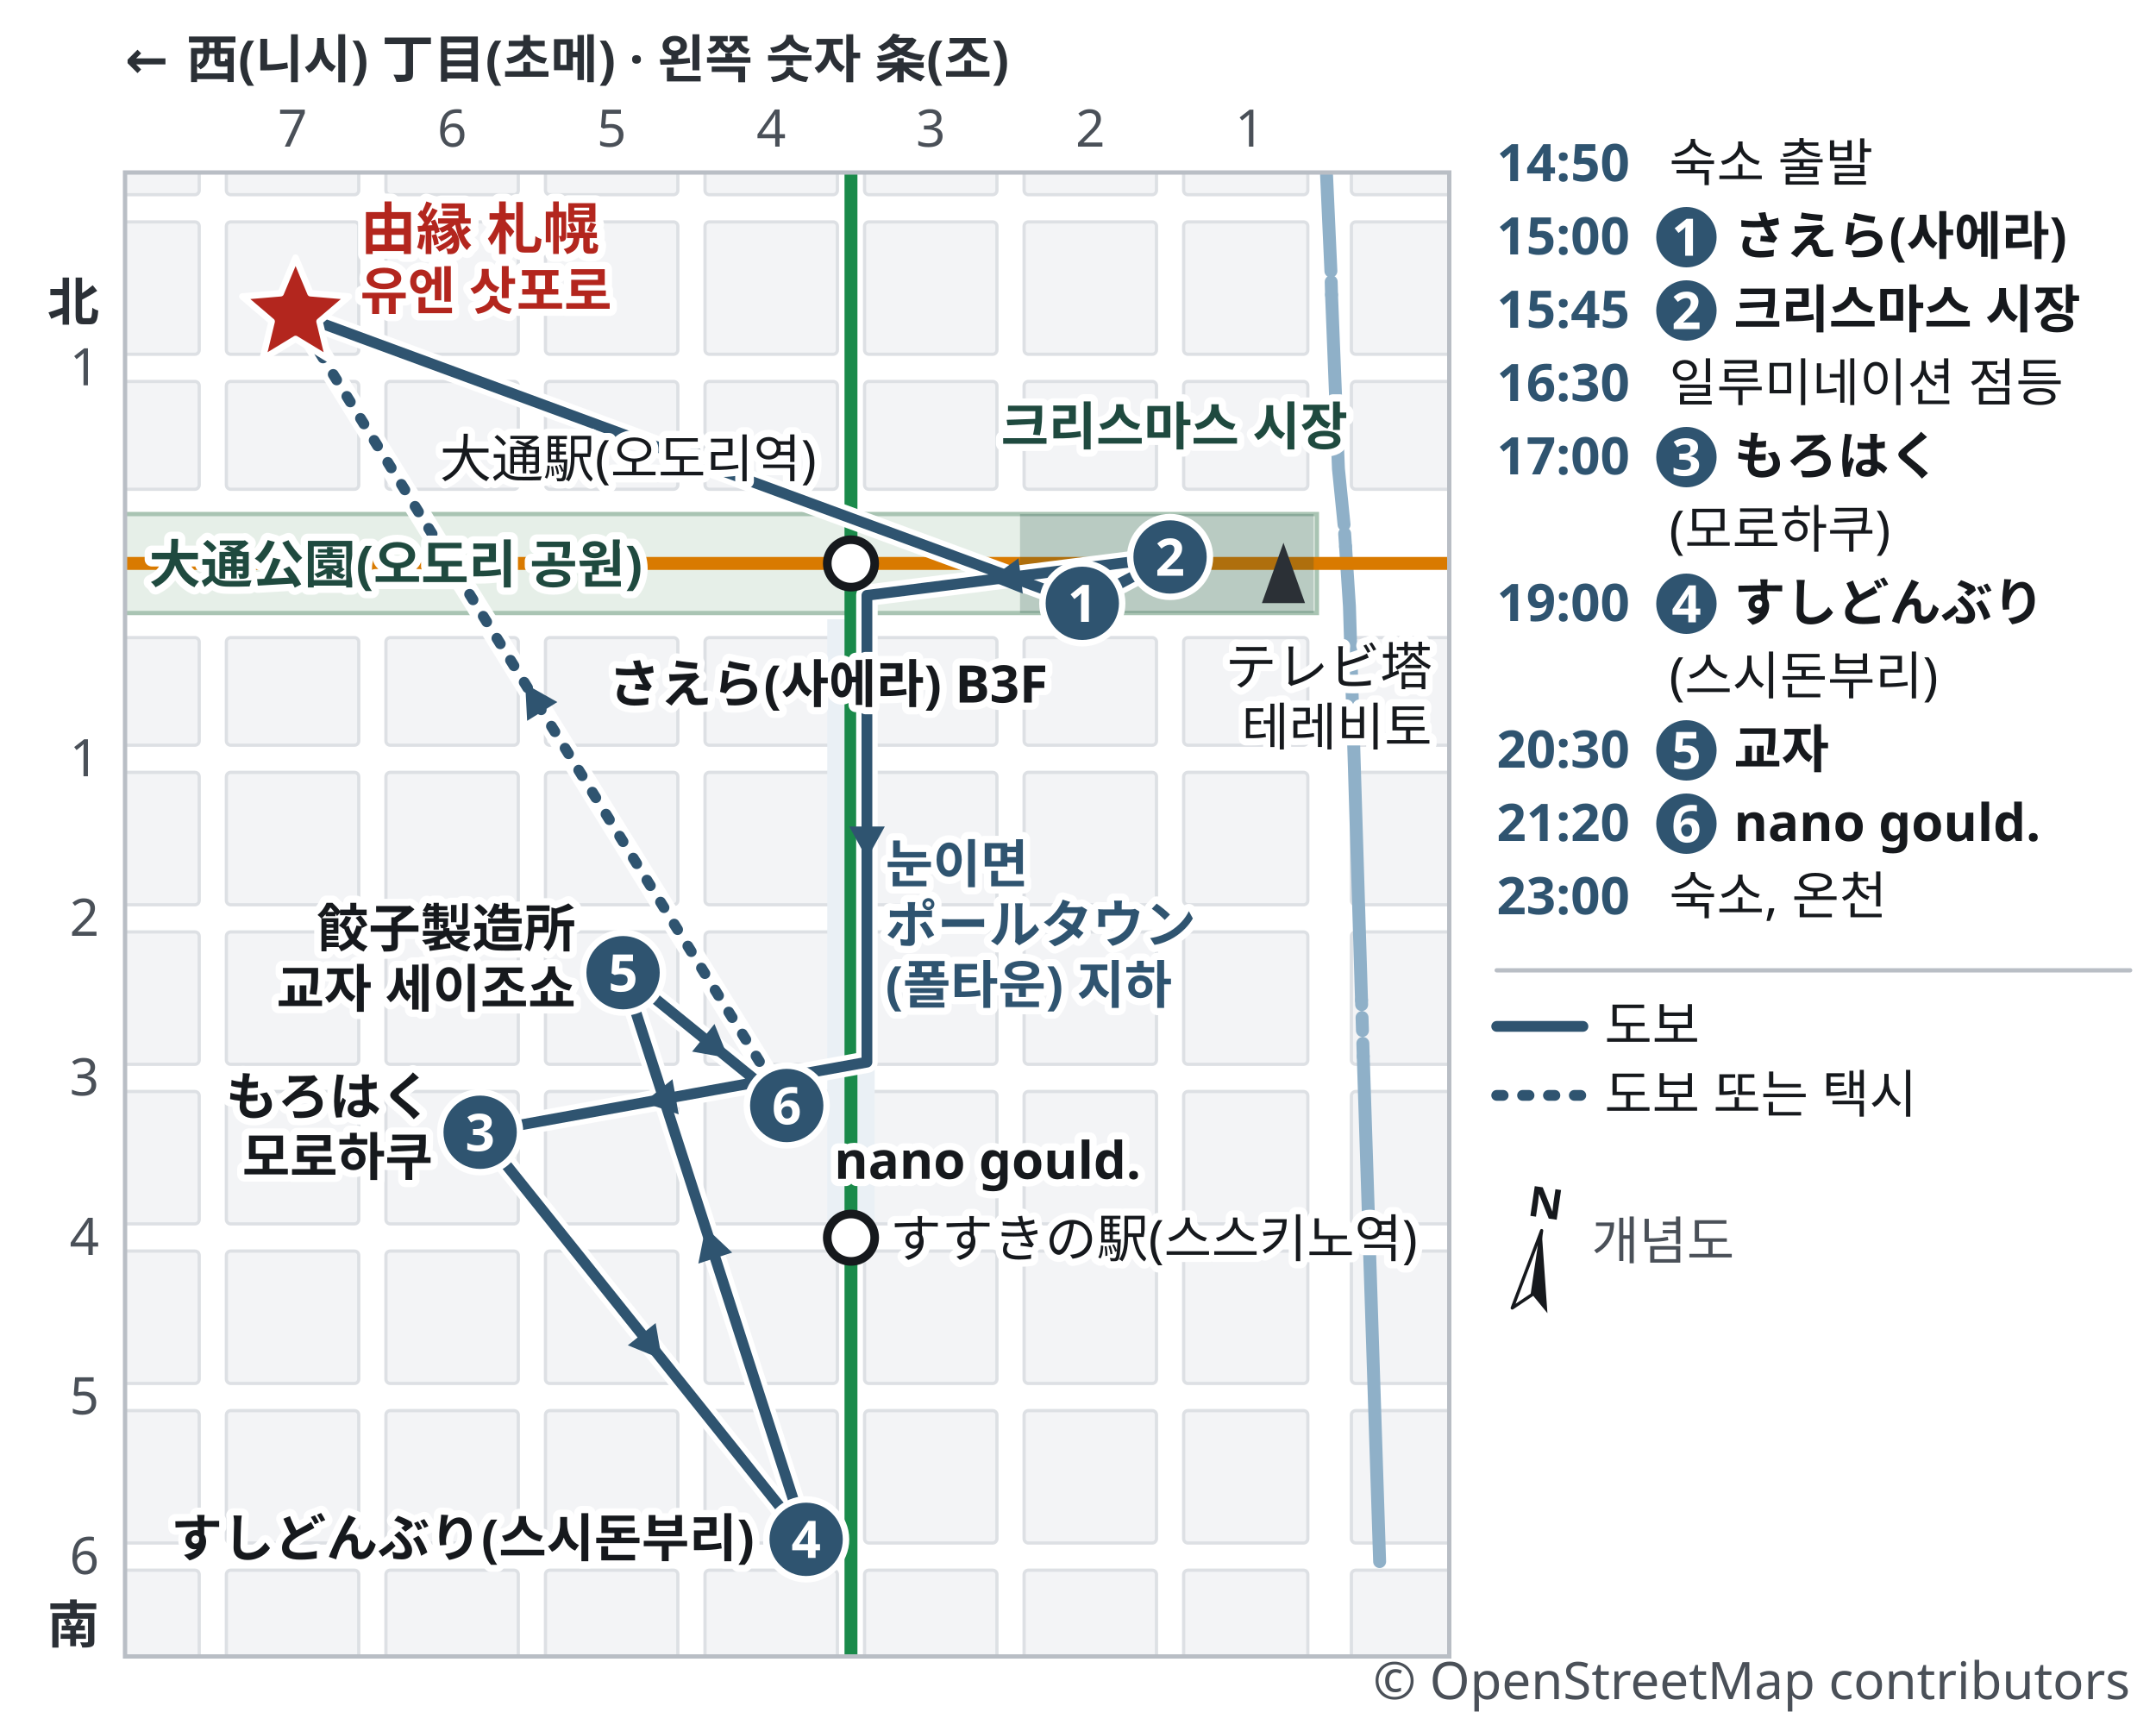
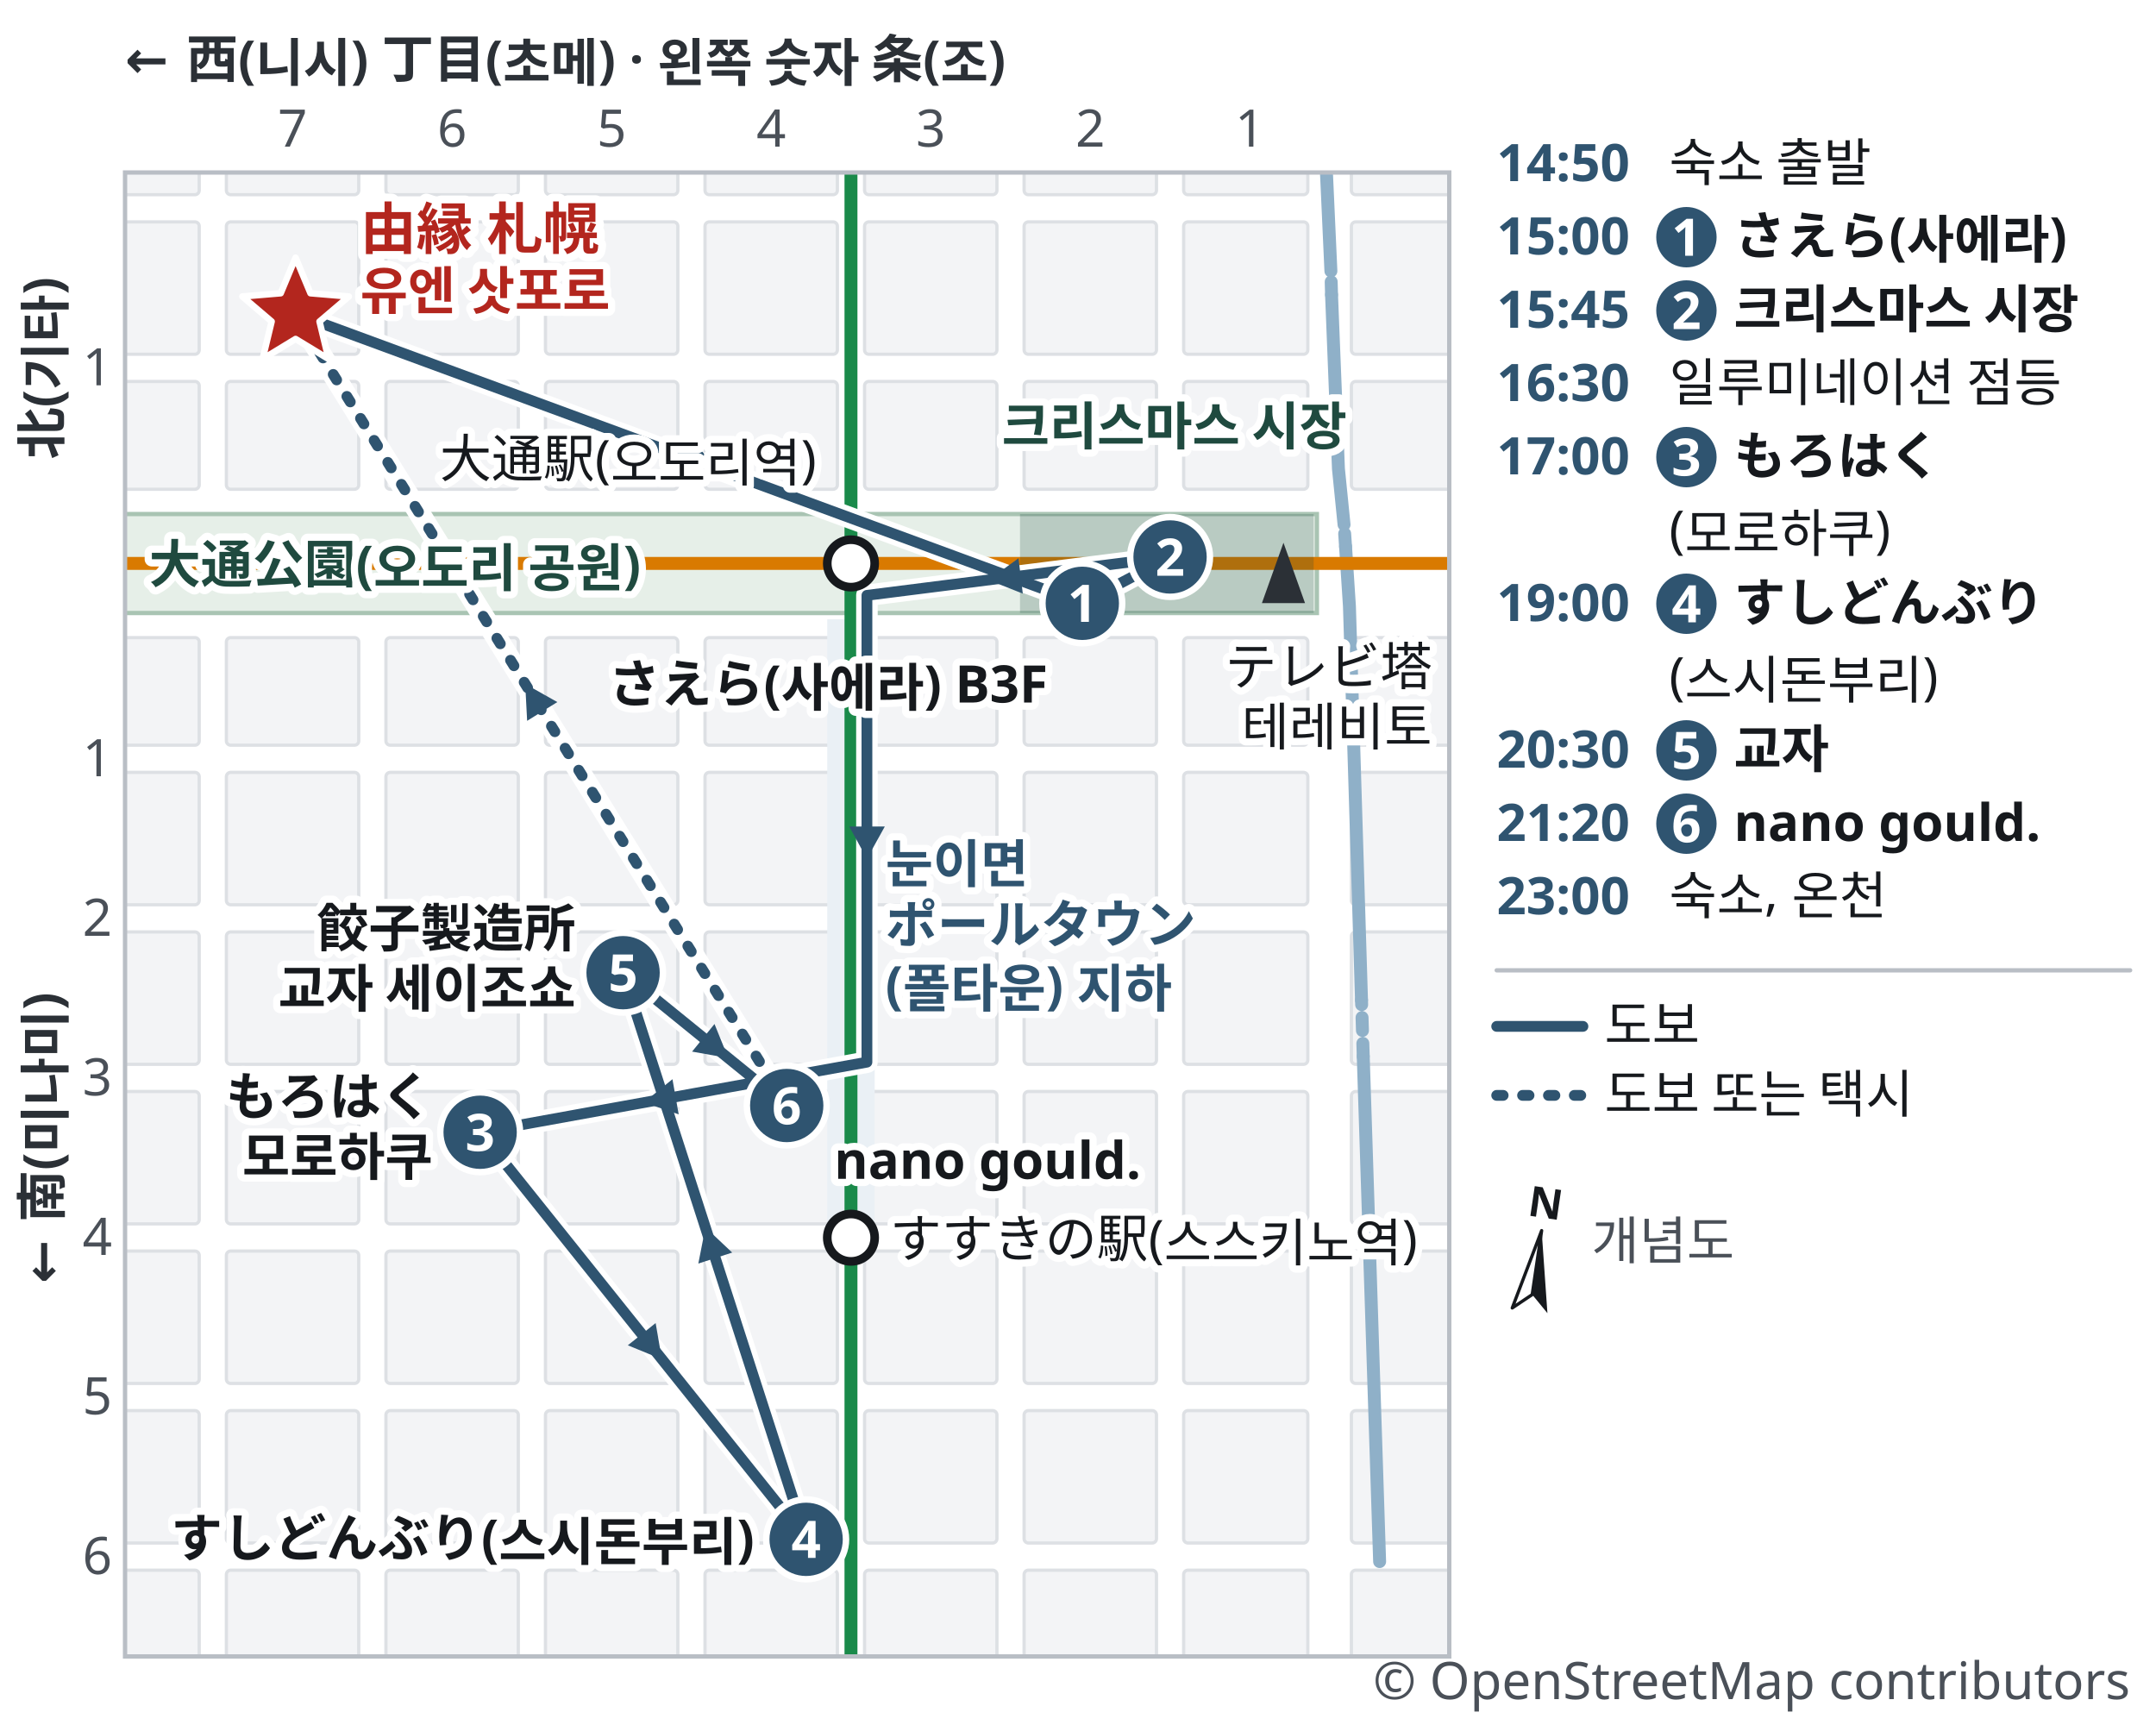
<svg xmlns="http://www.w3.org/2000/svg" viewBox="0 0 1000 800" width="1000" height="800" role="img" aria-labelledby="md1-t md1-d" font-family="'Noto Sans KR','Noto Sans JP',sans-serif" lang="ko">
  <rect width="1000" height="800" fill="#ffffff" />
  <defs>
    <clipPath id="cd1">
      <rect x="58" y="80" width="614.2" height="688.2" />
    </clipPath>
  </defs>
  <g clip-path="url(#cd1)">
    <rect x="549" y="295.7" width="57.6" height="49.9" rx="2" fill="#f3f4f6" stroke="#dde0e4" stroke-width="1.5" />
    <rect x="475" y="295.7" width="61.4" height="49.9" rx="2" fill="#f3f4f6" stroke="#dde0e4" stroke-width="1.5" />
    <rect x="401" y="295.7" width="61.4" height="49.9" rx="2" fill="#f3f4f6" stroke="#dde0e4" stroke-width="1.5" />
    <rect x="327" y="295.7" width="61.4" height="49.9" rx="2" fill="#f3f4f6" stroke="#dde0e4" stroke-width="1.5" />
    <rect x="253" y="295.7" width="61.4" height="49.9" rx="2" fill="#f3f4f6" stroke="#dde0e4" stroke-width="1.5" />
    <rect x="179" y="295.7" width="61.4" height="49.9" rx="2" fill="#f3f4f6" stroke="#dde0e4" stroke-width="1.5" />
    <rect x="105" y="295.7" width="61.4" height="49.9" rx="2" fill="#f3f4f6" stroke="#dde0e4" stroke-width="1.5" />
    <rect x="31" y="295.7" width="61.4" height="49.9" rx="2" fill="#f3f4f6" stroke="#dde0e4" stroke-width="1.5" />
    <rect x="626.8" y="295.7" width="57.6" height="49.9" rx="2" fill="#f3f4f6" stroke="#dde0e4" stroke-width="1.5" />
    <rect x="549" y="358.2" width="57.6" height="61.4" rx="2" fill="#f3f4f6" stroke="#dde0e4" stroke-width="1.5" />
    <rect x="475" y="358.2" width="61.4" height="61.4" rx="2" fill="#f3f4f6" stroke="#dde0e4" stroke-width="1.5" />
    <rect x="401" y="358.2" width="61.4" height="61.4" rx="2" fill="#f3f4f6" stroke="#dde0e4" stroke-width="1.5" />
    <rect x="327" y="358.2" width="61.4" height="61.4" rx="2" fill="#f3f4f6" stroke="#dde0e4" stroke-width="1.5" />
    <rect x="253" y="358.2" width="61.4" height="61.4" rx="2" fill="#f3f4f6" stroke="#dde0e4" stroke-width="1.5" />
    <rect x="179" y="358.2" width="61.4" height="61.4" rx="2" fill="#f3f4f6" stroke="#dde0e4" stroke-width="1.5" />
    <rect x="105" y="358.2" width="61.4" height="61.4" rx="2" fill="#f3f4f6" stroke="#dde0e4" stroke-width="1.5" />
    <rect x="31" y="358.2" width="61.4" height="61.4" rx="2" fill="#f3f4f6" stroke="#dde0e4" stroke-width="1.5" />
    <rect x="626.8" y="358.2" width="57.6" height="61.4" rx="2" fill="#f3f4f6" stroke="#dde0e4" stroke-width="1.5" />
    <rect x="549" y="432.2" width="57.6" height="61.4" rx="2" fill="#f3f4f6" stroke="#dde0e4" stroke-width="1.5" />
    <rect x="475" y="432.2" width="61.4" height="61.4" rx="2" fill="#f3f4f6" stroke="#dde0e4" stroke-width="1.5" />
    <rect x="401" y="432.2" width="61.4" height="61.4" rx="2" fill="#f3f4f6" stroke="#dde0e4" stroke-width="1.5" />
    <rect x="327" y="432.2" width="61.4" height="61.4" rx="2" fill="#f3f4f6" stroke="#dde0e4" stroke-width="1.5" />
    <rect x="253" y="432.2" width="61.4" height="61.4" rx="2" fill="#f3f4f6" stroke="#dde0e4" stroke-width="1.5" />
    <rect x="179" y="432.2" width="61.4" height="61.4" rx="2" fill="#f3f4f6" stroke="#dde0e4" stroke-width="1.5" />
    <rect x="105" y="432.2" width="61.4" height="61.4" rx="2" fill="#f3f4f6" stroke="#dde0e4" stroke-width="1.5" />
    <rect x="31" y="432.2" width="61.4" height="61.4" rx="2" fill="#f3f4f6" stroke="#dde0e4" stroke-width="1.5" />
    <rect x="626.8" y="432.2" width="57.6" height="61.4" rx="2" fill="#f3f4f6" stroke="#dde0e4" stroke-width="1.5" />
    <rect x="549" y="506.2" width="57.6" height="61.4" rx="2" fill="#f3f4f6" stroke="#dde0e4" stroke-width="1.5" />
    <rect x="475" y="506.2" width="61.4" height="61.4" rx="2" fill="#f3f4f6" stroke="#dde0e4" stroke-width="1.5" />
    <rect x="401" y="506.2" width="61.4" height="61.4" rx="2" fill="#f3f4f6" stroke="#dde0e4" stroke-width="1.5" />
    <rect x="327" y="506.2" width="61.4" height="61.4" rx="2" fill="#f3f4f6" stroke="#dde0e4" stroke-width="1.5" />
    <rect x="253" y="506.2" width="61.4" height="61.4" rx="2" fill="#f3f4f6" stroke="#dde0e4" stroke-width="1.5" />
    <rect x="179" y="506.2" width="61.4" height="61.4" rx="2" fill="#f3f4f6" stroke="#dde0e4" stroke-width="1.5" />
    <rect x="105" y="506.2" width="61.4" height="61.4" rx="2" fill="#f3f4f6" stroke="#dde0e4" stroke-width="1.5" />
    <rect x="31" y="506.2" width="61.4" height="61.4" rx="2" fill="#f3f4f6" stroke="#dde0e4" stroke-width="1.5" />
    <rect x="626.8" y="506.2" width="57.6" height="61.4" rx="2" fill="#f3f4f6" stroke="#dde0e4" stroke-width="1.5" />
    <rect x="549" y="580.2" width="57.6" height="61.4" rx="2" fill="#f3f4f6" stroke="#dde0e4" stroke-width="1.5" />
    <rect x="475" y="580.2" width="61.4" height="61.4" rx="2" fill="#f3f4f6" stroke="#dde0e4" stroke-width="1.5" />
    <rect x="401" y="580.2" width="61.4" height="61.4" rx="2" fill="#f3f4f6" stroke="#dde0e4" stroke-width="1.5" />
    <rect x="327" y="580.2" width="61.4" height="61.4" rx="2" fill="#f3f4f6" stroke="#dde0e4" stroke-width="1.5" />
    <rect x="253" y="580.2" width="61.4" height="61.4" rx="2" fill="#f3f4f6" stroke="#dde0e4" stroke-width="1.5" />
    <rect x="179" y="580.2" width="61.4" height="61.4" rx="2" fill="#f3f4f6" stroke="#dde0e4" stroke-width="1.5" />
    <rect x="105" y="580.2" width="61.4" height="61.4" rx="2" fill="#f3f4f6" stroke="#dde0e4" stroke-width="1.5" />
    <rect x="31" y="580.2" width="61.4" height="61.4" rx="2" fill="#f3f4f6" stroke="#dde0e4" stroke-width="1.5" />
    <rect x="626.8" y="580.2" width="57.6" height="61.4" rx="2" fill="#f3f4f6" stroke="#dde0e4" stroke-width="1.5" />
    <rect x="549" y="654.2" width="57.6" height="61.4" rx="2" fill="#f3f4f6" stroke="#dde0e4" stroke-width="1.5" />
    <rect x="475" y="654.2" width="61.4" height="61.4" rx="2" fill="#f3f4f6" stroke="#dde0e4" stroke-width="1.5" />
    <rect x="401" y="654.2" width="61.4" height="61.4" rx="2" fill="#f3f4f6" stroke="#dde0e4" stroke-width="1.5" />
    <rect x="327" y="654.2" width="61.4" height="61.4" rx="2" fill="#f3f4f6" stroke="#dde0e4" stroke-width="1.5" />
    <rect x="253" y="654.2" width="61.4" height="61.4" rx="2" fill="#f3f4f6" stroke="#dde0e4" stroke-width="1.5" />
    <rect x="179" y="654.2" width="61.4" height="61.4" rx="2" fill="#f3f4f6" stroke="#dde0e4" stroke-width="1.5" />
    <rect x="105" y="654.2" width="61.4" height="61.4" rx="2" fill="#f3f4f6" stroke="#dde0e4" stroke-width="1.5" />
    <rect x="31" y="654.2" width="61.4" height="61.4" rx="2" fill="#f3f4f6" stroke="#dde0e4" stroke-width="1.5" />
    <rect x="626.8" y="654.2" width="57.6" height="61.4" rx="2" fill="#f3f4f6" stroke="#dde0e4" stroke-width="1.5" />
    <rect x="549" y="728.2" width="57.6" height="61.4" rx="2" fill="#f3f4f6" stroke="#dde0e4" stroke-width="1.5" />
    <rect x="475" y="728.2" width="61.4" height="61.4" rx="2" fill="#f3f4f6" stroke="#dde0e4" stroke-width="1.5" />
    <rect x="401" y="728.2" width="61.4" height="61.4" rx="2" fill="#f3f4f6" stroke="#dde0e4" stroke-width="1.5" />
    <rect x="327" y="728.2" width="61.4" height="61.4" rx="2" fill="#f3f4f6" stroke="#dde0e4" stroke-width="1.5" />
    <rect x="253" y="728.2" width="61.4" height="61.4" rx="2" fill="#f3f4f6" stroke="#dde0e4" stroke-width="1.5" />
    <rect x="179" y="728.2" width="61.4" height="61.4" rx="2" fill="#f3f4f6" stroke="#dde0e4" stroke-width="1.5" />
    <rect x="105" y="728.2" width="61.4" height="61.4" rx="2" fill="#f3f4f6" stroke="#dde0e4" stroke-width="1.5" />
    <rect x="31" y="728.2" width="61.4" height="61.4" rx="2" fill="#f3f4f6" stroke="#dde0e4" stroke-width="1.5" />
    <rect x="626.8" y="728.2" width="57.6" height="61.4" rx="2" fill="#f3f4f6" stroke="#dde0e4" stroke-width="1.5" />
    <rect x="549" y="176.9" width="57.6" height="50" rx="2" fill="#f3f4f6" stroke="#dde0e4" stroke-width="1.5" />
    <rect x="475" y="176.9" width="61.4" height="50" rx="2" fill="#f3f4f6" stroke="#dde0e4" stroke-width="1.5" />
    <rect x="401" y="176.9" width="61.4" height="50" rx="2" fill="#f3f4f6" stroke="#dde0e4" stroke-width="1.5" />
    <rect x="327" y="176.9" width="61.4" height="50" rx="2" fill="#f3f4f6" stroke="#dde0e4" stroke-width="1.5" />
    <rect x="253" y="176.9" width="61.4" height="50" rx="2" fill="#f3f4f6" stroke="#dde0e4" stroke-width="1.5" />
    <rect x="179" y="176.9" width="61.4" height="50" rx="2" fill="#f3f4f6" stroke="#dde0e4" stroke-width="1.5" />
    <rect x="105" y="176.9" width="61.4" height="50" rx="2" fill="#f3f4f6" stroke="#dde0e4" stroke-width="1.5" />
    <rect x="31" y="176.9" width="61.4" height="50" rx="2" fill="#f3f4f6" stroke="#dde0e4" stroke-width="1.5" />
    <rect x="626.8" y="176.9" width="57.6" height="50" rx="2" fill="#f3f4f6" stroke="#dde0e4" stroke-width="1.5" />
    <rect x="549" y="102.9" width="57.6" height="61.4" rx="2" fill="#f3f4f6" stroke="#dde0e4" stroke-width="1.5" />
    <rect x="475" y="102.9" width="61.4" height="61.4" rx="2" fill="#f3f4f6" stroke="#dde0e4" stroke-width="1.5" />
    <rect x="401" y="102.9" width="61.4" height="61.4" rx="2" fill="#f3f4f6" stroke="#dde0e4" stroke-width="1.5" />
    <rect x="327" y="102.9" width="61.4" height="61.4" rx="2" fill="#f3f4f6" stroke="#dde0e4" stroke-width="1.5" />
    <rect x="253" y="102.9" width="61.4" height="61.4" rx="2" fill="#f3f4f6" stroke="#dde0e4" stroke-width="1.5" />
    <rect x="179" y="102.9" width="61.4" height="61.4" rx="2" fill="#f3f4f6" stroke="#dde0e4" stroke-width="1.5" />
    <rect x="105" y="102.9" width="61.4" height="61.4" rx="2" fill="#f3f4f6" stroke="#dde0e4" stroke-width="1.5" />
    <rect x="31" y="102.9" width="61.4" height="61.4" rx="2" fill="#f3f4f6" stroke="#dde0e4" stroke-width="1.5" />
    <rect x="626.8" y="102.9" width="57.6" height="61.4" rx="2" fill="#f3f4f6" stroke="#dde0e4" stroke-width="1.5" />
    <rect x="549" y="28.9" width="57.6" height="61.4" rx="2" fill="#f3f4f6" stroke="#dde0e4" stroke-width="1.5" />
    <rect x="475" y="28.9" width="61.4" height="61.4" rx="2" fill="#f3f4f6" stroke="#dde0e4" stroke-width="1.5" />
    <rect x="401" y="28.9" width="61.4" height="61.4" rx="2" fill="#f3f4f6" stroke="#dde0e4" stroke-width="1.5" />
    <rect x="327" y="28.9" width="61.4" height="61.4" rx="2" fill="#f3f4f6" stroke="#dde0e4" stroke-width="1.5" />
    <rect x="253" y="28.9" width="61.4" height="61.4" rx="2" fill="#f3f4f6" stroke="#dde0e4" stroke-width="1.5" />
    <rect x="179" y="28.9" width="61.4" height="61.4" rx="2" fill="#f3f4f6" stroke="#dde0e4" stroke-width="1.5" />
    <rect x="105" y="28.9" width="61.4" height="61.4" rx="2" fill="#f3f4f6" stroke="#dde0e4" stroke-width="1.5" />
    <rect x="31" y="28.9" width="61.4" height="61.4" rx="2" fill="#f3f4f6" stroke="#dde0e4" stroke-width="1.5" />
    <rect x="626.8" y="28.9" width="57.6" height="61.4" rx="2" fill="#f3f4f6" stroke="#dde0e4" stroke-width="1.5" />
    <rect x="-271.3" y="238.4" width="882.1" height="45.9" fill="#e6efe8" stroke="#a9c4b3" stroke-width="2" />
    <path d="M335.5 1604.3 L323.9 1593.3 L309.7 1565.9 L308.9 1557.4 L310.5 1549 L315.6 1542.7 L338.5 1537.1 L338.7 1522.3 L339.9 1516.2 L352.3 1500.8 L362.7 1491.1 L365 1486.3 L365.7 1477.7 L361.5 1470.1 L332.3 1437.4 L328.6 1430.2 L325.6 1419.9 L323.4 1403.8 L323.7 1393.9 L327.7 1370.7 L327.6 1363.2 L322.1 1339.4 L317.9 1332.3 L307.3 1320.9 L292.7 1310.4 L282.7 1307.6 L277 1302.9 L273.1 1288.9 L269 1280.4 L260.8 1271.9 L240.7 1256.2 L225.4 1189.3 L224.4 1171.9 L224.7 1168.3 L236 1133.2 L263.6 1104.2 L277.4 1079.9 L285.4 1069.6 L299 1059 L329.8 1054.4 L348 1056.3 L357.5 1050.3 L376.4 1025.3 L377.3 1005.6 L374.9 992.1 L372.5 988" fill="none" stroke="#8fb0c8" stroke-width="6" stroke-linecap="round" stroke-linejoin="round" />
    <path d="M465.9 -1612.2 L465 -1630.6" fill="none" stroke="#8fb0c8" stroke-width="6" stroke-linecap="round" stroke-linejoin="round" stroke-dasharray="6 6" />
    <path d="M465 -1630.6 L443.5 -2082.1" fill="none" stroke="#8fb0c8" stroke-width="6" stroke-linecap="round" stroke-linejoin="round" />
    <path d="M556.3 -744.5 L553.2 -771.1" fill="none" stroke="#8fb0c8" stroke-width="6" stroke-linecap="round" stroke-linejoin="round" stroke-dasharray="6 6" />
    <path d="M511.7 -973.3 L494.9 -1051.9 L492.1 -1077.3 L481.7 -1293 L479.2 -1322.7 L476.1 -1416.1 L471.4 -1490.3 L465.9 -1612.2" fill="none" stroke="#8fb0c8" stroke-width="6" stroke-linecap="round" stroke-linejoin="round" />
    <path d="M614.7 68.2 L614 53.9" fill="none" stroke="#8fb0c8" stroke-width="6" stroke-linecap="round" stroke-linejoin="round" stroke-dasharray="6 6" />
    <path d="M617.3 125.7 L614.7 68.2" fill="none" stroke="#8fb0c8" stroke-width="6" stroke-linecap="round" stroke-linejoin="round" />
    <path d="M617.6 136.7 L617.3 125.7" fill="none" stroke="#8fb0c8" stroke-width="6" stroke-linecap="round" stroke-linejoin="round" stroke-dasharray="6 6" />
    <path d="M623.4 243.3 L620.8 217.4 L617.6 136.7" fill="none" stroke="#8fb0c8" stroke-width="6" stroke-linecap="round" stroke-linejoin="round" />
    <path d="M614 53.9 L601.5 -287.9 L595.1 -355.5 L590.3 -424.1 L581.5 -591.3 L575.4 -631.8 L560.9 -699.1 L556.3 -744.5" fill="none" stroke="#8fb0c8" stroke-width="6" stroke-linecap="round" stroke-linejoin="round" />
    <path d="M624.1 253.5 L623.4 243.3" fill="none" stroke="#8fb0c8" stroke-width="6" stroke-linecap="round" stroke-linejoin="round" stroke-dasharray="6 6" />
    <path d="M639.9 724.2 L632.3 489.9" fill="none" stroke="#8fb0c8" stroke-width="6" stroke-linecap="round" stroke-linejoin="round" />
    <path d="M631.5 463.8 L625.9 281.2 L624.1 253.5" fill="none" stroke="#8fb0c8" stroke-width="6" stroke-linecap="round" stroke-linejoin="round" />
    <path d="M632.3 489.9 L631.5 463.8" fill="none" stroke="#8fb0c8" stroke-width="6" stroke-linecap="round" stroke-linejoin="round" stroke-dasharray="6 6" />
    <path d="M553.2 -771.1 L546.6 -822.3 L517.1 -951.1" fill="none" stroke="#8fb0c8" stroke-width="6" stroke-linecap="round" stroke-linejoin="round" />
    <path d="M517.1 -951.1 L511.7 -973.3" fill="none" stroke="#8fb0c8" stroke-width="6" stroke-linecap="round" stroke-linejoin="round" stroke-dasharray="6 6" />
    <path d="M394.7 287.2 L394.7 574" fill="none" stroke="#eaf0f5" stroke-width="22" stroke-linecap="butt" stroke-linejoin="round" />
    <path d="M394.7 287.2 L394.7 574" fill="none" stroke="#2f5470" stroke-width="3" stroke-linecap="butt" stroke-linejoin="round" stroke-dasharray="10 8" />
    <path d="M394.7 6 L394.7 842.2" fill="none" stroke="#1a8a4a" stroke-width="6" stroke-linecap="round" stroke-linejoin="round" />
    <path d="M-16 261.3 L746.2 261.3" fill="none" stroke="#d97a00" stroke-width="6" stroke-linecap="round" stroke-linejoin="round" />
    <rect x="473.1" y="238.4" width="136.2" height="45.9" fill="#1f4a3f" fill-opacity="0.22" />
  </g>
  <rect x="58" y="80" width="614.2" height="688.2" fill="none" stroke="#b9bec5" stroke-width="2" />
  <path d="M137.1 145.5 L502 279.8 L542.7 258.3 L402.1 276.1 L402.1 492.6 L222.7 525.1 L373.9 713.9 L289 451.1 L364.9 512.7 L137.1 145.5" fill="none" stroke="#ffffff" stroke-width="10" stroke-linecap="round" stroke-linejoin="round" />
  <path d="M137.1 145.5 L502 279.8 L542.7 258.3 L402.1 276.1 L402.1 492.6 L222.7 525.1 L373.9 713.9 L289 451.1 L364.9 512.7" fill="none" stroke="#2f5470" stroke-width="5" stroke-linecap="round" stroke-linejoin="round" />
  <path d="M364.9 512.7 L137.1 145.5" fill="none" stroke="#2f5470" stroke-width="5" stroke-linecap="round" stroke-linejoin="round" stroke-dasharray="3 9" />
  <path d="M332.7 217.5 L321.5 204.6 L315.8 220 Z" fill="#2f5470" />
  <path d="M458.5 269 L474.4 275.3 L472.4 258.9 Z" fill="#2f5470" />
  <path d="M402.1 398.3 L410.4 383.3 L393.9 383.3 Z" fill="#2f5470" />
  <path d="M298.6 511.3 L314.8 516.8 L311.9 500.5 Z" fill="#2f5470" />
  <path d="M307 630.4 L304.1 613.6 L291.2 623.9 Z" fill="#2f5470" />
  <path d="M327.2 569.2 L323.9 586 L339.6 580.9 Z" fill="#2f5470" />
  <path d="M337.8 490.7 L331.4 474.9 L321 487.7 Z" fill="#2f5470" />
  <path d="M243.6 317.2 L244.5 334.3 L258.5 325.6 Z" fill="#2f5470" />
  <circle cx="394.7" cy="261.3" r="11" fill="#ffffff" stroke="#16191d" stroke-width="4" />
  <circle cx="394.7" cy="574" r="11" fill="#ffffff" stroke="#16191d" stroke-width="4" />
  <path d="M595.3 251.7 L605.3 279.7 L585.3 279.7 Z" fill="#2b3036" />
  <circle cx="502" cy="279.8" r="20" fill="#ffffff" />
  <circle cx="502" cy="279.8" r="17" fill="#2f5470" />
  <text x="502" y="288.4" font-size="24" font-weight="700" fill="#ffffff" text-anchor="middle">1</text>
  <circle cx="542.7" cy="258.3" r="20" fill="#ffffff" />
  <circle cx="542.7" cy="258.3" r="17" fill="#2f5470" />
  <text x="542.7" y="267" font-size="24" font-weight="700" fill="#ffffff" text-anchor="middle">2</text>
  <circle cx="222.7" cy="525.1" r="20" fill="#ffffff" />
  <circle cx="222.7" cy="525.1" r="17" fill="#2f5470" />
  <text x="222.7" y="533.8" font-size="24" font-weight="700" fill="#ffffff" text-anchor="middle">3</text>
  <circle cx="373.9" cy="713.9" r="20" fill="#ffffff" />
  <circle cx="373.9" cy="713.9" r="17" fill="#2f5470" />
  <text x="373.9" y="722.5" font-size="24" font-weight="700" fill="#ffffff" text-anchor="middle">4</text>
  <circle cx="289" cy="451.1" r="20" fill="#ffffff" />
  <circle cx="289" cy="451.1" r="17" fill="#2f5470" />
  <text x="289" y="459.8" font-size="24" font-weight="700" fill="#ffffff" text-anchor="middle">5</text>
  <circle cx="364.9" cy="512.7" r="20" fill="#ffffff" />
  <circle cx="364.9" cy="512.7" r="17" fill="#2f5470" />
  <text x="364.9" y="521.4" font-size="24" font-weight="700" fill="#ffffff" text-anchor="middle">6</text>
  <path d="M137.1 119.5 L144 136 L161.8 137.5 L148.2 149.1 L152.4 166.5 L137.1 157.2 L121.8 166.5 L126 149.1 L112.4 137.5 L130.2 136 Z" fill="#b3261e" stroke="#ffffff" stroke-width="3" stroke-linejoin="round" />
  <text x="167.1" y="115.5" font-size="26" font-weight="700" fill="#b3261e" stroke="#ffffff" stroke-width="7.3" stroke-linejoin="round" paint-order="stroke">
    <tspan lang="ja" font-family="'Noto Sans JP','Noto Sans KR',sans-serif">由縁</tspan>
    <tspan lang="ja" font-family="'Noto Sans JP','Noto Sans KR',sans-serif">札幌</tspan>
  </text>
-   <text x="167.1" y="143.5" font-size="24" font-weight="700" fill="#b3261e" stroke="#ffffff" stroke-width="6.7" stroke-linejoin="round" paint-order="stroke">
-     <tspan lang="ja" font-family="'Noto Sans JP','Noto Sans KR',sans-serif">유엔</tspan>
-     <tspan lang="ja" font-family="'Noto Sans JP','Noto Sans KR',sans-serif">삿포로</tspan>
-   </text>
+   <text x="167.1" y="143.5" font-size="24" font-weight="700" fill="#b3261e" stroke="#ffffff" stroke-width="6.7" stroke-linejoin="round" paint-order="stroke">유엔 삿포로</text>
  <text x="486" y="325.8" font-size="24" font-weight="700" fill="#16191d" text-anchor="end" stroke="#ffffff" stroke-width="6.7" stroke-linejoin="round" paint-order="stroke">
-     <tspan lang="ja" font-family="'Noto Sans JP','Noto Sans KR',sans-serif">さえら</tspan>(<tspan lang="ja" font-family="'Noto Sans JP','Noto Sans KR',sans-serif">사에라</tspan>) B3F</text>
-   <text x="544.7" y="206.3" font-size="24" font-weight="700" fill="#1f4a3f" text-anchor="middle" stroke="#ffffff" stroke-width="6.7" stroke-linejoin="round" paint-order="stroke">
-     <tspan lang="ja" font-family="'Noto Sans JP','Noto Sans KR',sans-serif">크리스마스</tspan>
-     <tspan lang="ja" font-family="'Noto Sans JP','Noto Sans KR',sans-serif">시장</tspan>
-   </text>
+     <tspan lang="ja" font-family="'Noto Sans JP','Noto Sans KR',sans-serif">さえら</tspan>(사에라) B3F</text>
+   <text x="544.7" y="206.3" font-size="24" font-weight="700" fill="#1f4a3f" text-anchor="middle" stroke="#ffffff" stroke-width="6.7" stroke-linejoin="round" paint-order="stroke">크리스마스 시장</text>
  <text x="664.2" y="317.7" font-size="24" fill="#16191d" text-anchor="end" stroke="#ffffff" stroke-width="6.7" stroke-linejoin="round" paint-order="stroke" lang="ja" font-family="'Noto Sans JP','Noto Sans KR',sans-serif">テレビ塔</text>
-   <text x="664.2" y="345.7" font-size="24" fill="#16191d" text-anchor="end" stroke="#ffffff" stroke-width="6.7" stroke-linejoin="round" paint-order="stroke" lang="ja" font-family="'Noto Sans JP','Noto Sans KR',sans-serif">테레비토</text>
+   <text x="664.2" y="345.7" font-size="24" fill="#16191d" text-anchor="end" stroke="#ffffff" stroke-width="6.7" stroke-linejoin="round" paint-order="stroke">테레비토</text>
  <text x="200.7" y="517.1" font-size="24" font-weight="700" fill="#16191d" text-anchor="end" stroke="#ffffff" stroke-width="6.7" stroke-linejoin="round" paint-order="stroke" lang="ja" font-family="'Noto Sans JP','Noto Sans KR',sans-serif">もろはく</text>
-   <text x="200.7" y="545.1" font-size="24" font-weight="700" fill="#16191d" text-anchor="end" stroke="#ffffff" stroke-width="6.7" stroke-linejoin="round" paint-order="stroke" lang="ja" font-family="'Noto Sans JP','Noto Sans KR',sans-serif">모로하쿠</text>
+   <text x="200.7" y="545.1" font-size="24" font-weight="700" fill="#16191d" text-anchor="end" stroke="#ffffff" stroke-width="6.7" stroke-linejoin="round" paint-order="stroke">모로하쿠</text>
  <text x="349.9" y="721.9" font-size="24" font-weight="700" fill="#16191d" text-anchor="end" stroke="#ffffff" stroke-width="6.7" stroke-linejoin="round" paint-order="stroke">
-     <tspan lang="ja" font-family="'Noto Sans JP','Noto Sans KR',sans-serif">すしどんぶり</tspan>(<tspan lang="ja" font-family="'Noto Sans JP','Noto Sans KR',sans-serif">스시돈부리</tspan>)</text>
+     <tspan lang="ja" font-family="'Noto Sans JP','Noto Sans KR',sans-serif">すしどんぶり</tspan>(스시돈부리)</text>
  <text x="267" y="439.1" font-size="24" font-weight="700" fill="#16191d" text-anchor="end" stroke="#ffffff" stroke-width="6.7" stroke-linejoin="round" paint-order="stroke" lang="ja" font-family="'Noto Sans JP','Noto Sans KR',sans-serif">餃子製造所</text>
-   <text x="267" y="467.1" font-size="24" font-weight="700" fill="#16191d" text-anchor="end" stroke="#ffffff" stroke-width="6.7" stroke-linejoin="round" paint-order="stroke">
-     <tspan lang="ja" font-family="'Noto Sans JP','Noto Sans KR',sans-serif">교자</tspan>
-     <tspan lang="ja" font-family="'Noto Sans JP','Noto Sans KR',sans-serif">세이조쇼</tspan>
-   </text>
+   <text x="267" y="467.1" font-size="24" font-weight="700" fill="#16191d" text-anchor="end" stroke="#ffffff" stroke-width="6.7" stroke-linejoin="round" paint-order="stroke">교자 세이조쇼</text>
  <text x="386.9" y="546.7" font-size="24" font-weight="700" fill="#16191d" stroke="#ffffff" stroke-width="6.7" stroke-linejoin="round" paint-order="stroke">nano gould.</text>
  <text x="378.7" y="221.3" font-size="24" fill="#16191d" text-anchor="end" stroke="#ffffff" stroke-width="6.7" stroke-linejoin="round" paint-order="stroke">
-     <tspan lang="ja" font-family="'Noto Sans JP','Noto Sans KR',sans-serif">大通駅</tspan>(<tspan lang="ja" font-family="'Noto Sans JP','Noto Sans KR',sans-serif">오도리역</tspan>)</text>
+     <tspan lang="ja" font-family="'Noto Sans JP','Noto Sans KR',sans-serif">大通駅</tspan>(오도리역)</text>
  <text x="412.7" y="583" font-size="24" fill="#16191d" stroke="#ffffff" stroke-width="6.7" stroke-linejoin="round" paint-order="stroke">
-     <tspan lang="ja" font-family="'Noto Sans JP','Noto Sans KR',sans-serif">すすきの駅</tspan>(<tspan lang="ja" font-family="'Noto Sans JP','Noto Sans KR',sans-serif">스스키노역</tspan>)</text>
-   <text x="410.7" y="409.3" font-size="24" font-weight="700" fill="#2f5470" stroke="#ffffff" stroke-width="6.7" stroke-linejoin="round" paint-order="stroke" lang="ja" font-family="'Noto Sans JP','Noto Sans KR',sans-serif">눈이면</text>
+     <tspan lang="ja" font-family="'Noto Sans JP','Noto Sans KR',sans-serif">すすきの駅</tspan>(스스키노역)</text>
+   <text x="410.7" y="409.3" font-size="24" font-weight="700" fill="#2f5470" stroke="#ffffff" stroke-width="6.7" stroke-linejoin="round" paint-order="stroke">눈이면</text>
  <text x="410.7" y="437.3" font-size="24" font-weight="700" fill="#2f5470" stroke="#ffffff" stroke-width="6.7" stroke-linejoin="round" paint-order="stroke" lang="ja" font-family="'Noto Sans JP','Noto Sans KR',sans-serif">ポールタウン</text>
-   <text x="410.7" y="465.3" font-size="24" font-weight="700" fill="#2f5470" stroke="#ffffff" stroke-width="6.7" stroke-linejoin="round" paint-order="stroke">(<tspan lang="ja" font-family="'Noto Sans JP','Noto Sans KR',sans-serif">폴타운</tspan>) <tspan lang="ja" font-family="'Noto Sans JP','Noto Sans KR',sans-serif">지하</tspan>
-   </text>
+   <text x="410.7" y="465.3" font-size="24" font-weight="700" fill="#2f5470" stroke="#ffffff" stroke-width="6.7" stroke-linejoin="round" paint-order="stroke">(폴타운) 지하</text>
  <text x="69.1" y="270.3" font-size="24" font-weight="700" fill="#1f4a3f" stroke="#ffffff" stroke-width="6.7" stroke-linejoin="round" paint-order="stroke">
-     <tspan lang="ja" font-family="'Noto Sans JP','Noto Sans KR',sans-serif">大通公園</tspan>(<tspan lang="ja" font-family="'Noto Sans JP','Noto Sans KR',sans-serif">오도리</tspan>
-     <tspan lang="ja" font-family="'Noto Sans JP','Noto Sans KR',sans-serif">공원</tspan>)</text>
+     <tspan lang="ja" font-family="'Noto Sans JP','Noto Sans KR',sans-serif">大通公園</tspan>(오도리 공원)</text>
  <text x="579.7" y="68" font-size="24" font-weight="500" fill="#4a5058" text-anchor="middle">1</text>
  <text x="505.7" y="68" font-size="24" font-weight="500" fill="#4a5058" text-anchor="middle">2</text>
  <text x="431.7" y="68" font-size="24" font-weight="500" fill="#4a5058" text-anchor="middle">3</text>
  <text x="357.7" y="68" font-size="24" font-weight="500" fill="#4a5058" text-anchor="middle">4</text>
  <text x="283.7" y="68" font-size="24" font-weight="500" fill="#4a5058" text-anchor="middle">5</text>
  <text x="209.7" y="68" font-size="24" font-weight="500" fill="#4a5058" text-anchor="middle">6</text>
  <text x="135.7" y="68" font-size="24" font-weight="500" fill="#4a5058" text-anchor="middle">7</text>
-   <text x="58" y="36" font-size="24" font-weight="700" fill="#2b3036">← <tspan lang="ja" font-family="'Noto Sans JP','Noto Sans KR',sans-serif">西</tspan>(<tspan lang="ja" font-family="'Noto Sans JP','Noto Sans KR',sans-serif">니시</tspan>) <tspan lang="ja" font-family="'Noto Sans JP','Noto Sans KR',sans-serif">丁目</tspan>(<tspan lang="ja" font-family="'Noto Sans JP','Noto Sans KR',sans-serif">초메</tspan>) · <tspan lang="ja" font-family="'Noto Sans JP','Noto Sans KR',sans-serif">왼쪽</tspan>
-     <tspan lang="ja" font-family="'Noto Sans JP','Noto Sans KR',sans-serif">숫자</tspan>
-     <tspan lang="ja" font-family="'Noto Sans JP','Noto Sans KR',sans-serif">条</tspan>(<tspan lang="ja" font-family="'Noto Sans JP','Noto Sans KR',sans-serif">조</tspan>)</text>
-   <text x="46" y="178.7" font-size="24" font-weight="500" fill="#4a5058" text-anchor="end">1</text>
-   <text x="46" y="360" font-size="24" font-weight="500" fill="#4a5058" text-anchor="end">1</text>
-   <text x="46" y="434" font-size="24" font-weight="500" fill="#4a5058" text-anchor="end">2</text>
-   <text x="46" y="508" font-size="24" font-weight="500" fill="#4a5058" text-anchor="end">3</text>
-   <text x="46" y="582" font-size="24" font-weight="500" fill="#4a5058" text-anchor="end">4</text>
-   <text x="46" y="655.9" font-size="24" font-weight="500" fill="#4a5058" text-anchor="end">5</text>
-   <text x="46" y="730" font-size="24" font-weight="500" fill="#4a5058" text-anchor="end">6</text>
-   <text x="46" y="148.7" font-size="24" font-weight="700" fill="#2b3036" text-anchor="end" lang="ja" font-family="'Noto Sans JP','Noto Sans KR',sans-serif">北</text>
-   <text x="46" y="762" font-size="24" font-weight="700" fill="#2b3036" text-anchor="end" lang="ja" font-family="'Noto Sans JP','Noto Sans KR',sans-serif">南</text>
+   <text x="58" y="36" font-size="24" font-weight="700" fill="#2b3036">← <tspan lang="ja" font-family="'Noto Sans JP','Noto Sans KR',sans-serif">西</tspan>(니시) <tspan lang="ja" font-family="'Noto Sans JP','Noto Sans KR',sans-serif">丁目</tspan>(초메) · 왼쪽 숫자 <tspan lang="ja" font-family="'Noto Sans JP','Noto Sans KR',sans-serif">条</tspan>(조)</text>
+   <text x="52" y="178.7" font-size="24" font-weight="500" fill="#4a5058" text-anchor="end">1</text>
+   <text x="52" y="360" font-size="24" font-weight="500" fill="#4a5058" text-anchor="end">1</text>
+   <text x="52" y="434" font-size="24" font-weight="500" fill="#4a5058" text-anchor="end">2</text>
+   <text x="52" y="508" font-size="24" font-weight="500" fill="#4a5058" text-anchor="end">3</text>
+   <text x="52" y="582" font-size="24" font-weight="500" fill="#4a5058" text-anchor="end">4</text>
+   <text x="52" y="655.9" font-size="24" font-weight="500" fill="#4a5058" text-anchor="end">5</text>
+   <text x="52" y="730" font-size="24" font-weight="500" fill="#4a5058" text-anchor="end">6</text>
+   <g transform="translate(20 170.7) rotate(-90)">
+     <text x="0" y="8" font-size="24" font-weight="700" fill="#2b3036" text-anchor="middle">
+       <tspan lang="ja" font-family="'Noto Sans JP','Noto Sans KR',sans-serif">北</tspan>(기타)</text>
+   </g>
+   <g transform="translate(20 527.7) rotate(-90)">
+     <text x="0" y="8" font-size="24" font-weight="700" fill="#2b3036" text-anchor="middle">← <tspan lang="ja" font-family="'Noto Sans JP','Noto Sans KR',sans-serif">南</tspan>(미나미)</text>
+   </g>
  <text x="694.2" y="84" font-size="24" font-weight="700" fill="#2f5470">14:50</text>
-   <text x="774.2" y="84" font-size="24" fill="#16191d">
-     <tspan lang="ja" font-family="'Noto Sans JP','Noto Sans KR',sans-serif">숙소</tspan>
-     <tspan lang="ja" font-family="'Noto Sans JP','Noto Sans KR',sans-serif">출발</tspan>
-   </text>
+   <text x="774.2" y="84" font-size="24" fill="#16191d">숙소 출발</text>
  <text x="694.2" y="118" font-size="24" font-weight="700" fill="#2f5470">15:00</text>
  <circle cx="782.2" cy="110" r="17" fill="#ffffff" />
  <circle cx="782.2" cy="110" r="14" fill="#2f5470" />
  <text x="782.2" y="118.6" font-size="24" font-weight="700" fill="#ffffff" text-anchor="middle">1</text>
  <text x="804.2" y="118" font-size="24" font-weight="700" fill="#16191d">
-     <tspan lang="ja" font-family="'Noto Sans JP','Noto Sans KR',sans-serif">さえら</tspan>(<tspan lang="ja" font-family="'Noto Sans JP','Noto Sans KR',sans-serif">사에라</tspan>)</text>
+     <tspan lang="ja" font-family="'Noto Sans JP','Noto Sans KR',sans-serif">さえら</tspan>(사에라)</text>
  <text x="694.2" y="152" font-size="24" font-weight="700" fill="#2f5470">15:45</text>
  <circle cx="782.2" cy="144" r="17" fill="#ffffff" />
  <circle cx="782.2" cy="144" r="14" fill="#2f5470" />
  <text x="782.2" y="152.6" font-size="24" font-weight="700" fill="#ffffff" text-anchor="middle">2</text>
-   <text x="804.2" y="152" font-size="24" font-weight="700" fill="#16191d">
-     <tspan lang="ja" font-family="'Noto Sans JP','Noto Sans KR',sans-serif">크리스마스</tspan>
-     <tspan lang="ja" font-family="'Noto Sans JP','Noto Sans KR',sans-serif">시장</tspan>
-   </text>
+   <text x="804.2" y="152" font-size="24" font-weight="700" fill="#16191d">크리스마스 시장</text>
  <text x="694.2" y="186" font-size="24" font-weight="700" fill="#2f5470">16:30</text>
-   <text x="774.2" y="186" font-size="24" fill="#16191d">
-     <tspan lang="ja" font-family="'Noto Sans JP','Noto Sans KR',sans-serif">일루미네이션</tspan>
-     <tspan lang="ja" font-family="'Noto Sans JP','Noto Sans KR',sans-serif">점등</tspan>
-   </text>
+   <text x="774.2" y="186" font-size="24" fill="#16191d">일루미네이션 점등</text>
  <text x="694.2" y="220" font-size="24" font-weight="700" fill="#2f5470">17:00</text>
  <circle cx="782.2" cy="212" r="17" fill="#ffffff" />
  <circle cx="782.2" cy="212" r="14" fill="#2f5470" />
  <text x="782.2" y="220.6" font-size="24" font-weight="700" fill="#ffffff" text-anchor="middle">3</text>
  <text x="804.2" y="220" font-size="24" font-weight="700" fill="#16191d" lang="ja" font-family="'Noto Sans JP','Noto Sans KR',sans-serif">もろはく</text>
-   <text x="774.2" y="254" font-size="24" fill="#16191d">(<tspan lang="ja" font-family="'Noto Sans JP','Noto Sans KR',sans-serif">모로하쿠</tspan>)</text>
+   <text x="774.2" y="254" font-size="24" fill="#16191d">(모로하쿠)</text>
  <text x="694.2" y="288" font-size="24" font-weight="700" fill="#2f5470">19:00</text>
  <circle cx="782.2" cy="280" r="17" fill="#ffffff" />
  <circle cx="782.2" cy="280" r="14" fill="#2f5470" />
  <text x="782.2" y="288.6" font-size="24" font-weight="700" fill="#ffffff" text-anchor="middle">4</text>
  <text x="804.2" y="288" font-size="24" font-weight="700" fill="#16191d" lang="ja" font-family="'Noto Sans JP','Noto Sans KR',sans-serif">すしどんぶり</text>
-   <text x="774.2" y="322" font-size="24" fill="#16191d">(<tspan lang="ja" font-family="'Noto Sans JP','Noto Sans KR',sans-serif">스시돈부리</tspan>)</text>
+   <text x="774.2" y="322" font-size="24" fill="#16191d">(스시돈부리)</text>
  <text x="694.2" y="356" font-size="24" font-weight="700" fill="#2f5470">20:30</text>
  <circle cx="782.2" cy="348" r="17" fill="#ffffff" />
  <circle cx="782.2" cy="348" r="14" fill="#2f5470" />
  <text x="782.2" y="356.6" font-size="24" font-weight="700" fill="#ffffff" text-anchor="middle">5</text>
-   <text x="804.2" y="356" font-size="24" font-weight="700" fill="#16191d" lang="ja" font-family="'Noto Sans JP','Noto Sans KR',sans-serif">교자</text>
+   <text x="804.2" y="356" font-size="24" font-weight="700" fill="#16191d">교자</text>
  <text x="694.2" y="390" font-size="24" font-weight="700" fill="#2f5470">21:20</text>
  <circle cx="782.2" cy="382" r="17" fill="#ffffff" />
  <circle cx="782.2" cy="382" r="14" fill="#2f5470" />
  <text x="782.2" y="390.6" font-size="24" font-weight="700" fill="#ffffff" text-anchor="middle">6</text>
  <text x="804.2" y="390" font-size="24" font-weight="700" fill="#16191d">nano gould.</text>
  <text x="694.2" y="424" font-size="24" font-weight="700" fill="#2f5470">23:00</text>
-   <text x="774.2" y="424" font-size="24" fill="#16191d">
-     <tspan lang="ja" font-family="'Noto Sans JP','Noto Sans KR',sans-serif">숙소</tspan>, <tspan lang="ja" font-family="'Noto Sans JP','Noto Sans KR',sans-serif">온천</tspan>
-   </text>
+   <text x="774.2" y="424" font-size="24" fill="#16191d">숙소, 온천</text>
  <line x1="694.2" y1="450" x2="988" y2="450" stroke="#b9bec5" stroke-width="2" stroke-linecap="round" />
  <path d="M694.2 476 L734.2 476" fill="none" stroke="#2f5470" stroke-width="5" stroke-linecap="round" stroke-linejoin="round" />
-   <text x="744.2" y="484" font-size="24" fill="#16191d" lang="ja" font-family="'Noto Sans JP','Noto Sans KR',sans-serif">도보</text>
+   <text x="744.2" y="484" font-size="24" fill="#16191d">도보</text>
  <path d="M694.2 508 L734.2 508" fill="none" stroke="#2f5470" stroke-width="5" stroke-linecap="round" stroke-linejoin="round" stroke-dasharray="3 9" />
-   <text x="744.2" y="516" font-size="24" fill="#16191d">
-     <tspan lang="ja" font-family="'Noto Sans JP','Noto Sans KR',sans-serif">도보</tspan>
-     <tspan lang="ja" font-family="'Noto Sans JP','Noto Sans KR',sans-serif">또는</tspan>
-     <tspan lang="ja" font-family="'Noto Sans JP','Noto Sans KR',sans-serif">택시</tspan>
-   </text>
+   <text x="744.2" y="516" font-size="24" fill="#16191d">도보 또는 택시</text>
  <g transform="translate(712.2 590) rotate(8.4) scale(0.75)">
    <path d="M0 -26 L11 24 L0 14 Z" fill="#16191d" />
    <path d="M0 -26 L-11 24 L0 14 Z" fill="#ffffff" stroke="#16191d" stroke-width="2" stroke-linejoin="round" />
    <text x="0" y="-34" font-size="26" font-weight="700" fill="#16191d" text-anchor="middle">N</text>
  </g>
-   <text x="738.2" y="584" font-size="24" fill="#4a5058" lang="ja" font-family="'Noto Sans JP','Noto Sans KR',sans-serif">개념도</text>
+   <text x="738.2" y="584" font-size="24" fill="#4a5058">개념도</text>
  <text x="988" y="788" font-size="24" fill="#4a5058" text-anchor="end">© OpenStreetMap contributors</text>
</svg>
